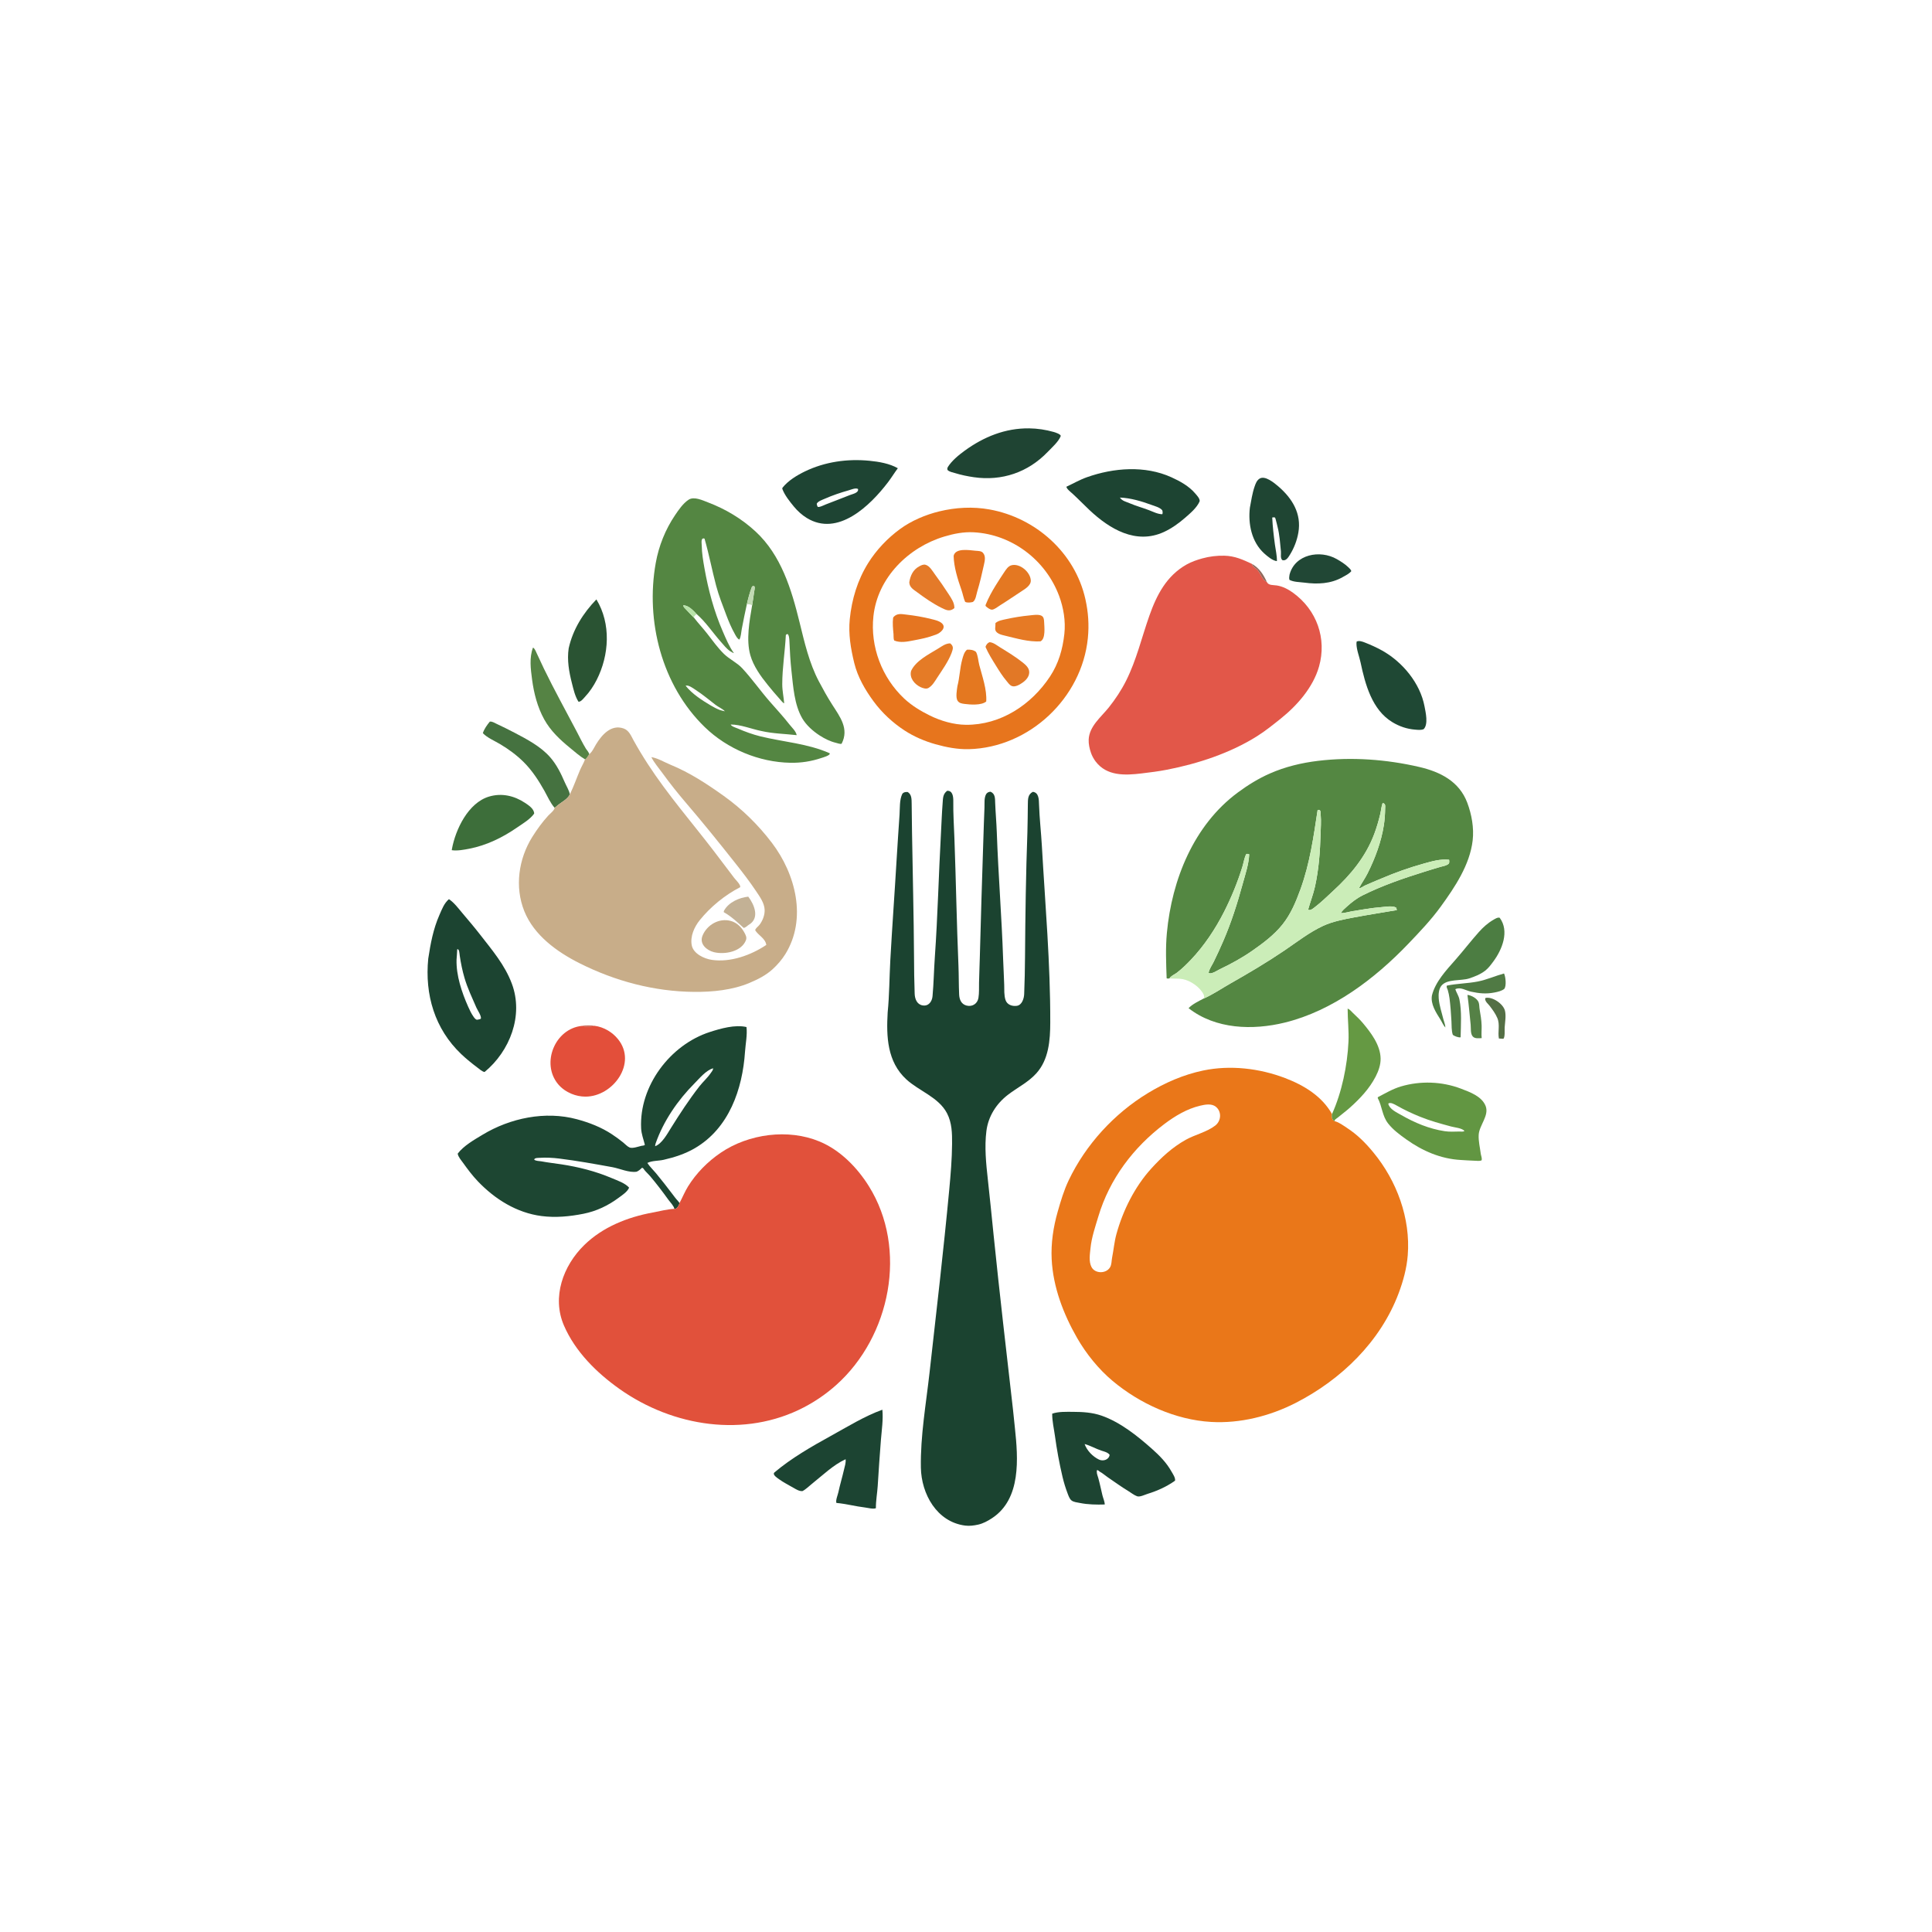
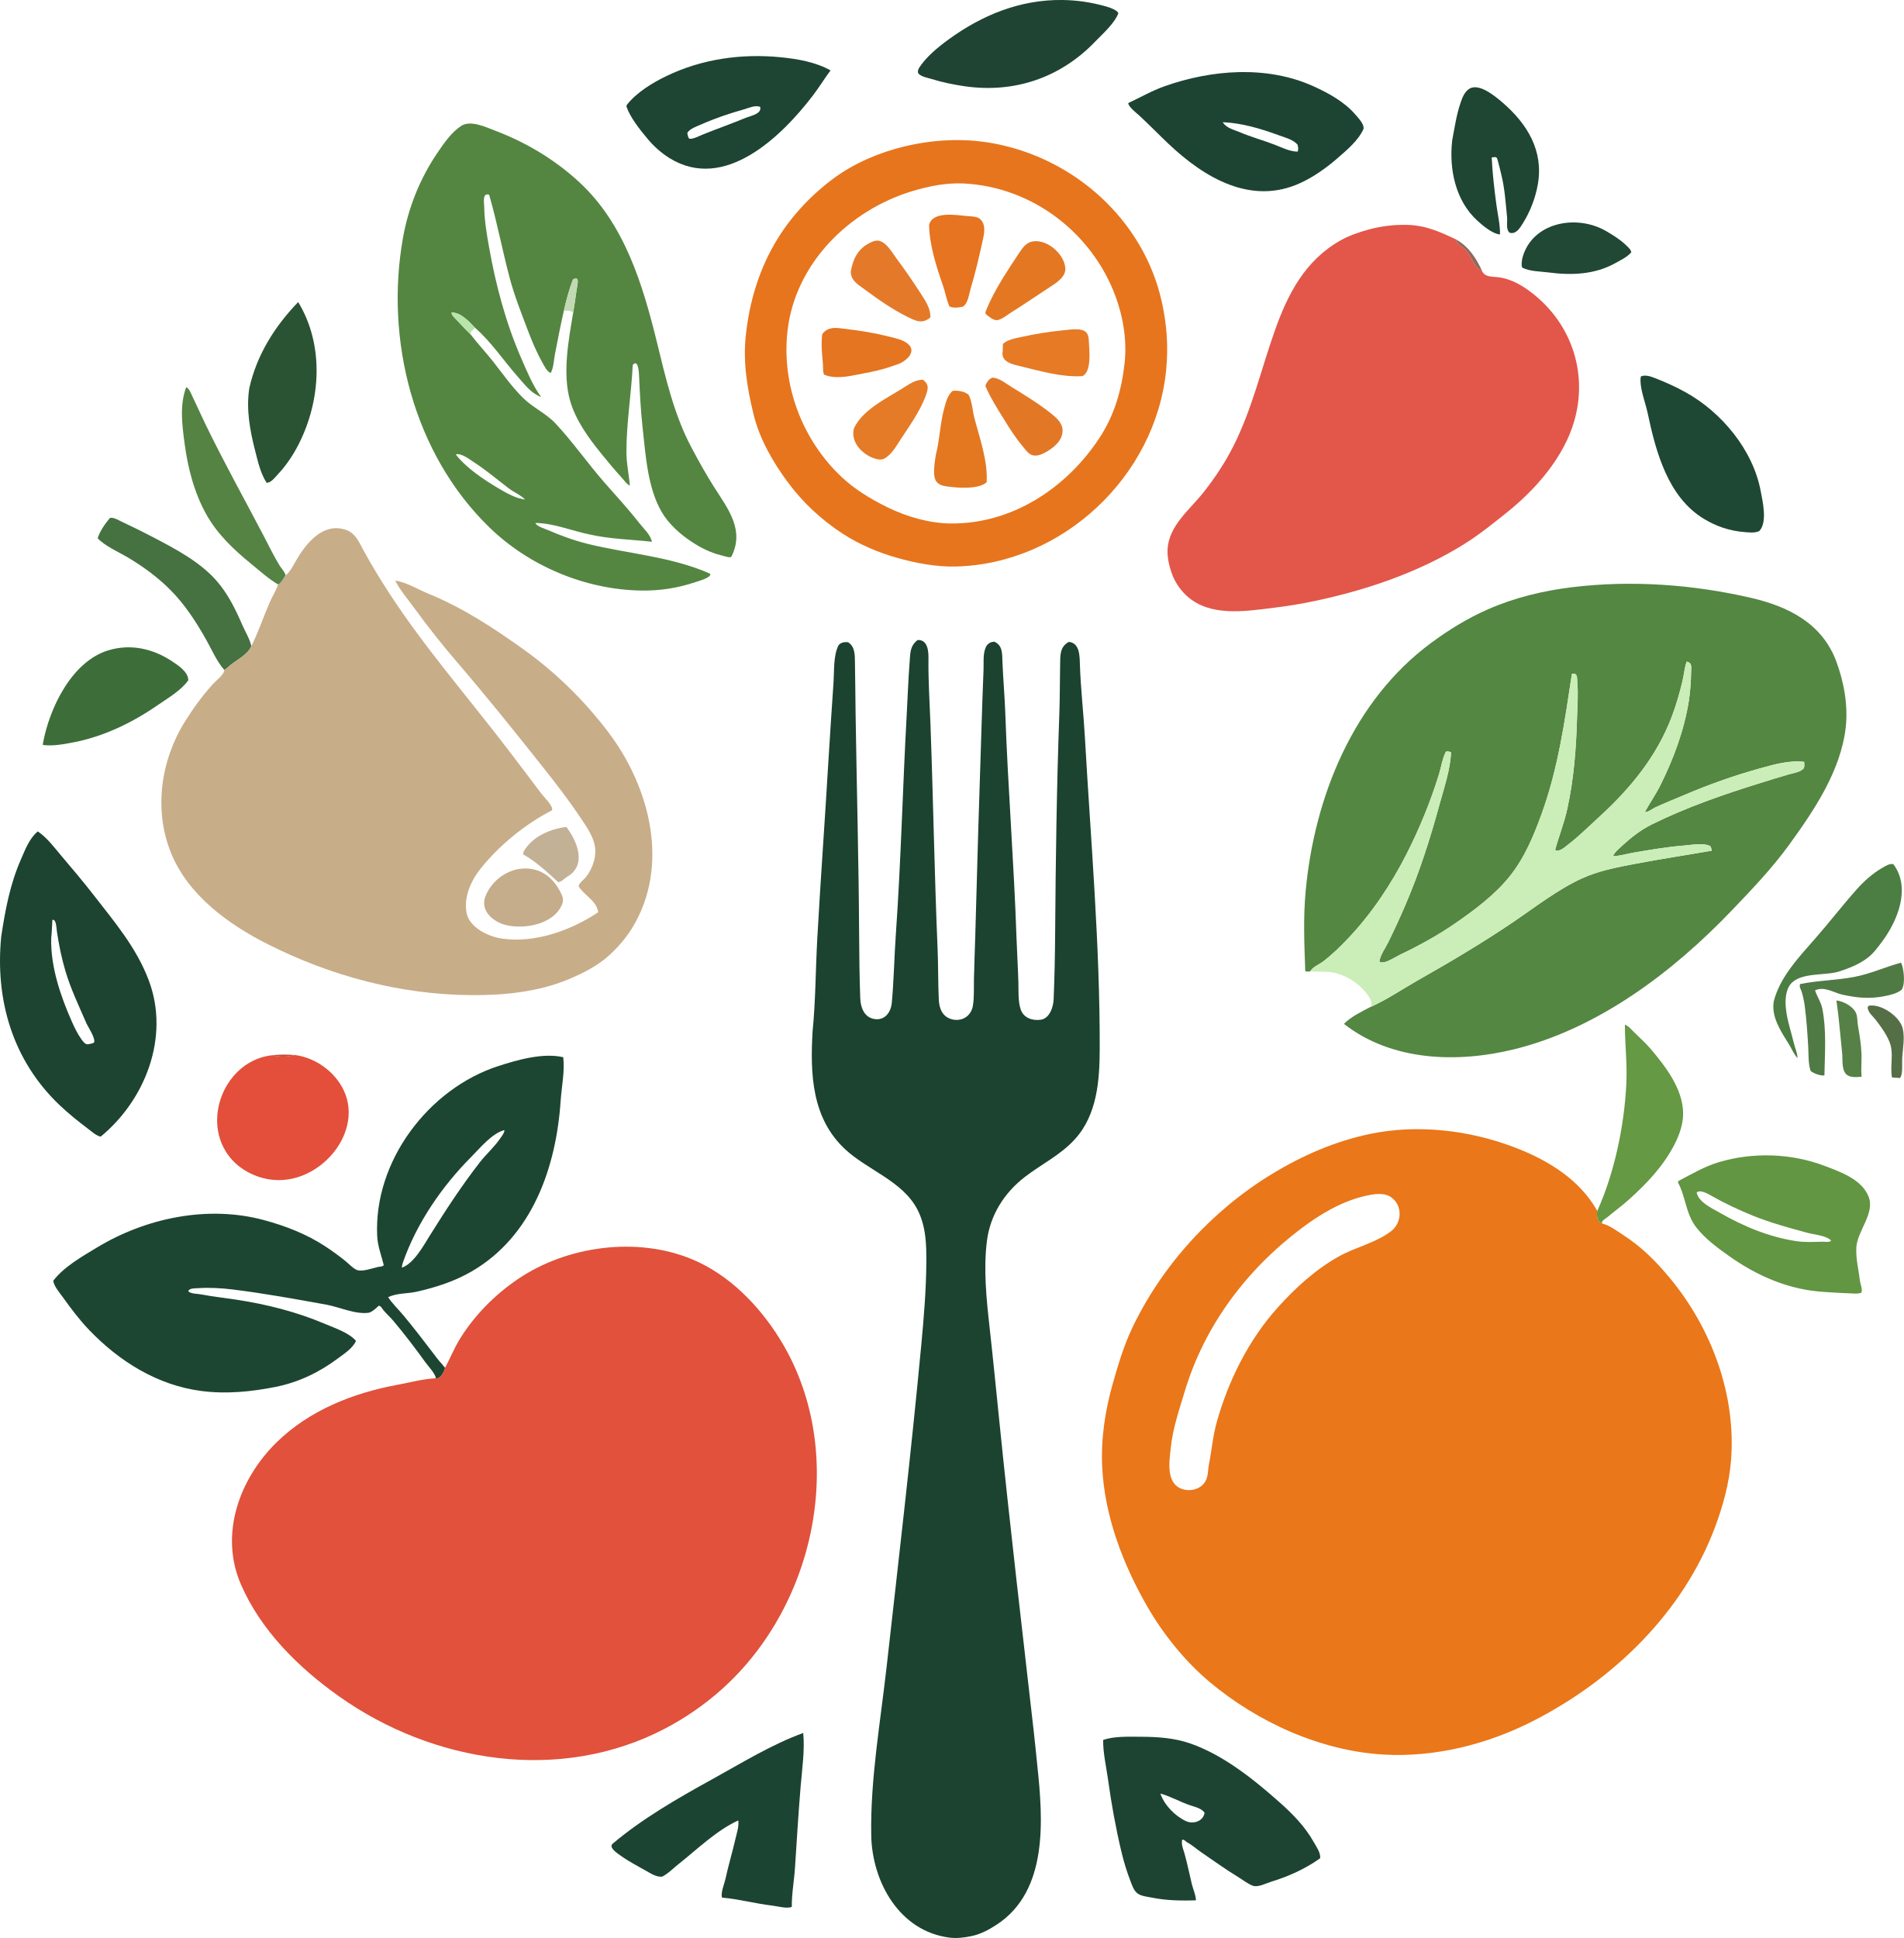
- <svg xmlns="http://www.w3.org/2000/svg" shape-rendering="geometricPrecision" width="4000" height="4000" viewBox="0 0 1024 1024">
+ <svg xmlns="http://www.w3.org/2000/svg" shape-rendering="geometricPrecision" viewBox="226.61 227.04 571.42 581.67">
  <path d=" M 226.98 508.097 C 228.194 500.13 229.618 492.437 232.881 485.001 C 234.182 482.035 235.396 478.708 237.95 476.575 C 240.779 478.498 242.851 481.335 245.042 483.932 C 248.255 487.74 251.48 491.513 254.534 495.452 C 260.942 503.714 267.552 511.409 271.275 521.333 C 277.626 538.259 270.22 557.168 256.824 568.192 C 255.496 567.931 254.072 566.617 253.017 565.821 C 250.061 563.592 247.168 561.272 244.483 558.719 C 230.397 545.321 225.09 527.17 226.98 508.097 Z M 241.982 508.615 C 241.736 517.017 244.772 526.004 248.14 533.582 C 248.955 535.416 249.851 537.307 251.024 538.942 C 251.461 539.551 252.07 540.405 252.839 540.491 C 253.47 540.36 254.342 540.309 254.873 539.91 C 255.23 538.436 253.083 535.417 252.483 534.032 C 250.25 528.877 247.835 523.852 246.235 518.446 C 245.082 514.55 244.27 510.571 243.68 506.552 C 243.525 505.495 243.491 502.824 242.333 503.13 C 242.193 504.953 242.188 506.801 241.982 508.615 Z" opacity="1" fill="rgb(28,68,49)" fill-rule="evenodd" />
  <path d=" M 239.507 450.131 C 241.404 439.636 248.138 425.494 259.223 422.198 C 265.919 420.206 272.575 421.745 278.271 425.532 C 280.064 426.724 283.163 428.718 283.11 431.246 C 280.956 434.278 277.054 436.525 274.045 438.609 C 266.45 443.869 257.87 448.06 248.769 449.827 C 245.874 450.389 242.4 451.052 239.464 450.624 C 239.478 450.46 239.492 450.295 239.507 450.131 Z" opacity="1" fill="rgb(61,110,58)" fill-rule="evenodd" />
  <path d=" M 360.203 637.526 C 359.965 638.696 358.9 640.974 357.416 640.723 C 357.278 639.308 355.115 637.079 354.285 635.927 C 351.209 631.656 347.989 627.42 344.593 623.399 C 343.648 622.28 342.532 621.314 341.606 620.184 C 341.179 619.663 340.957 618.948 340.238 618.963 C 339.457 619.759 338.494 620.598 337.445 621.02 C 333.464 621.688 328.487 619.335 324.572 618.624 C 315.199 616.924 305.802 615.216 296.347 614.052 C 293.006 613.64 289.405 613.455 286.044 613.674 C 285.117 613.735 283.376 613.636 283.122 614.596 C 283.905 615.415 285.776 615.315 286.892 615.528 C 290.379 616.191 293.966 616.58 297.482 617.114 C 306.632 618.503 315.652 620.781 324.178 624.404 C 327.106 625.648 331.305 627.027 333.442 629.475 C 332.587 631.65 329.753 633.464 327.93 634.822 C 322.338 638.99 316.124 641.953 309.245 643.32 C 301.947 644.769 294.482 645.491 287.063 644.534 C 273.867 642.832 262.326 635.607 253.273 626.12 C 250.374 623.082 247.894 619.773 245.458 616.366 C 244.448 614.954 242.856 613.195 242.588 611.449 C 245.772 607.255 251.289 604.139 255.736 601.452 C 270.414 592.584 288.985 588.683 305.828 593.237 C 312.369 595.005 318.653 597.443 324.341 601.19 C 326.386 602.537 328.369 603.988 330.277 605.522 C 331.292 606.337 332.493 607.69 333.701 608.196 C 335.245 608.843 338.418 607.679 339.998 607.313 C 340.505 607.196 341.512 607.244 341.783 606.749 C 341.055 603.771 339.954 601.094 339.808 597.977 C 338.754 575.558 355.23 553.762 376.215 546.989 C 381.935 545.143 389.615 542.941 395.653 544.354 C 396.159 548.496 395.153 553.26 394.875 557.42 C 393.544 577.323 386.404 598.009 368.259 608.589 C 363.107 611.593 357.552 613.386 351.762 614.714 C 348.907 615.369 345.758 615.08 343.1 616.386 C 344.41 618.359 346.169 620.015 347.685 621.831 C 350.643 625.373 353.468 629.058 356.267 632.725 C 357.235 633.993 358.156 635.292 359.259 636.448 C 359.428 636.625 360.096 637.569 360.203 637.526 Z M 347.493 606.063 C 347.385 606.526 347.203 607.029 347.236 607.51 C 350.835 606.245 353.707 600.917 355.615 597.865 C 360.346 590.299 365.167 582.889 370.653 575.847 C 372.546 573.417 374.952 571.328 376.682 568.79 C 377.265 567.934 377.91 567.281 378.008 566.22 C 374.268 567.183 370.706 571.592 368.053 574.259 C 359.199 583.161 351.638 594.185 347.493 606.063 Z" opacity="1" fill="rgb(29,70,50)" fill-rule="evenodd" />
  <path d=" M 302.04 420.98 C 300.997 423.447 297.85 425.016 295.847 426.593 C 295.213 427.091 294.637 427.744 293.938 428.129 C 291.719 425.656 290.143 421.986 288.515 419.089 C 285.474 413.678 282.052 408.406 277.646 404.002 C 273.868 400.225 269.569 397.088 264.986 394.357 C 262.161 392.674 258.161 390.994 255.921 388.583 C 256.592 386.436 258.181 384.197 259.609 382.483 C 260.748 382.244 262.19 383.183 263.217 383.66 C 266.399 385.139 269.553 386.704 272.664 388.334 C 279.274 391.798 286.607 395.651 291.594 401.345 C 295.002 405.237 297.286 409.888 299.323 414.597 C 300.207 416.64 301.588 418.801 302.04 420.98 Z" opacity="1" fill="rgb(69,114,64)" fill-rule="evenodd" />
  <path d=" M 293.938 428.129 C 294.637 427.744 295.213 427.091 295.847 426.593 C 297.85 425.016 300.997 423.447 302.04 420.98 C 304.117 416.832 305.622 412.327 307.466 408.052 C 308.272 406.183 309.405 404.379 310.079 402.468 C 310.975 402.067 311.721 400.574 312.255 399.78 C 313.927 398.52 314.85 396.253 315.925 394.498 C 318.969 389.53 323.878 383.795 330.489 386.088 C 333.365 387.085 334.436 389.913 335.777 392.355 C 338.14 396.662 340.689 400.847 343.363 404.966 C 353.926 421.234 366.725 435.892 378.499 451.266 C 382.079 455.941 385.63 460.628 389.162 465.338 C 389.871 466.283 392.745 468.987 392.289 470.243 C 384.212 474.408 376.575 480.627 370.885 487.7 C 367.981 491.311 365.734 496.297 366.642 501.028 C 367.498 505.487 373.219 508.155 377.261 508.749 C 387.136 510.2 398.038 506.279 406.15 500.827 C 405.666 497.317 401.823 495.72 400.25 493.016 C 400.598 491.789 401.846 491.122 402.583 490.133 C 404.251 487.896 405.38 485.021 405.273 482.214 C 405.138 478.631 402.757 475.351 400.84 472.481 C 397.374 467.289 393.566 462.35 389.692 457.461 C 381.191 446.729 372.592 436.032 363.675 425.641 C 359.25 420.484 355.028 415.16 351.033 409.662 C 349.083 406.979 346.717 404.261 345.223 401.295 C 348.583 401.79 352.176 404.001 355.325 405.293 C 365.562 409.491 374.64 415.452 383.604 421.849 C 393.319 428.781 401.903 437.217 409.116 446.707 C 421.723 463.293 427.809 487.02 416.243 505.712 C 414.441 508.623 412.026 511.402 409.501 513.706 C 405.915 516.978 401.644 519.108 397.209 520.973 C 388.187 524.767 377.697 525.797 368.002 525.722 C 346.745 525.557 325.983 520.011 307.052 510.475 C 295.197 504.503 283.057 495.741 277.912 482.993 C 272.715 470.117 274.837 455.259 282.122 443.588 C 284.61 439.603 287.432 435.734 290.603 432.257 C 291.427 431.354 293.976 429.392 293.938 428.129 Z" opacity="1" fill="rgb(200,173,137)" fill-rule="evenodd" />
  <path d=" M 312.255 399.78 C 311.721 400.574 310.975 402.067 310.079 402.468 C 307.268 400.816 304.675 398.477 302.151 396.418 C 296.823 392.072 291.829 387.402 288.458 381.304 C 284.859 374.796 282.976 367.448 282.008 360.125 C 281.269 354.535 280.483 348.668 282.479 343.263 C 283.31 343.446 284.011 345.283 284.373 346.043 C 285.708 348.839 286.967 351.67 288.319 354.458 C 293.754 365.666 299.854 376.642 305.641 387.677 C 307.243 390.733 308.741 393.854 310.535 396.805 C 310.885 397.381 312.478 399.196 312.255 399.78 Z" opacity="1" fill="rgb(85,131,68)" fill-rule="evenodd" />
  <path d=" M 308.478 543.735 C 310.184 544.372 313.314 544.254 315.007 543.683 C 317.508 543.965 320.077 544.902 322.237 546.183 C 324.296 547.404 326.075 548.933 327.578 550.797 C 337.843 563.533 324.902 581.263 310.279 581.236 C 307.753 581.231 305.208 580.705 302.875 579.729 C 300.145 578.586 297.658 576.872 295.759 574.578 C 286.625 563.54 294.172 545.137 308.478 543.735 Z" opacity="1" fill="rgb(227,79,58)" fill-rule="evenodd" />
  <path d=" M 357.416 640.723 C 358.9 640.974 359.965 638.696 360.203 637.526 C 361.73 634.684 362.921 631.673 364.637 628.895 C 369.026 621.789 375.086 615.673 381.974 610.99 C 396.782 600.921 417.8 598.102 434.416 605.039 C 445.341 609.6 454.285 618.75 460.483 628.651 C 481.314 661.926 471.999 708.411 443.158 734.129 C 438.009 738.72 432.277 742.679 426.165 745.873 C 394.763 762.285 356.591 756.194 328.338 736.167 C 316.22 727.578 304.859 716.367 298.886 702.511 C 292.413 687.498 298.447 670.862 309.672 659.898 C 319.49 650.308 332.624 645.109 345.951 642.66 C 349.66 641.979 353.653 640.873 357.416 640.723 Z" opacity="1" fill="rgb(225,81,59)" fill-rule="evenodd" />
  <path d=" M 301.418 343.594 C 303.639 333.647 309.003 325.049 316.098 317.698 C 323.948 330.575 322.933 347.219 316.252 360.364 C 314.597 363.621 312.504 366.749 309.999 369.412 C 309.221 370.238 307.875 372.059 306.609 371.922 C 304.75 369.007 303.99 365.469 303.141 362.157 C 301.584 356.078 300.478 349.885 301.418 343.594 Z" opacity="1" fill="rgb(42,83,51)" fill-rule="evenodd" />
  <path d=" M 308.478 543.735 C 310.699 543.502 312.786 543.532 315.007 543.683 C 313.314 544.254 310.184 544.372 308.478 543.735 Z" opacity="1" fill="rgb(193,75,53)" fill-rule="evenodd" />
  <path d=" M 398.624 320.942 C 398.982 318.61 399.385 316.291 399.672 313.948 C 399.767 313.164 400.185 311.714 399.932 310.975 C 399.727 310.375 398.963 310.737 398.598 310.85 C 397.397 313.931 396.528 317.223 395.802 320.445 C 394.814 324.718 394.029 328.995 393.171 333.293 C 392.834 334.978 392.76 337.549 391.879 339 C 390.78 338.575 390.02 336.982 389.471 336.009 C 387.682 332.836 386.266 329.486 384.983 326.081 C 383.033 320.906 380.987 315.781 379.566 310.424 C 377.368 302.136 375.787 293.698 373.412 285.472 C 371.297 284.815 371.92 287.883 371.939 289.197 C 371.995 293.211 372.682 297.23 373.38 301.174 C 375.402 312.601 378.414 323.931 383.052 334.581 C 384.722 338.415 386.499 342.741 388.963 346.137 C 388.926 346.306 387.319 345.356 387.037 345.168 C 385.078 343.868 383.524 341.821 381.981 340.078 C 377.717 335.261 374.019 329.594 369.128 325.38 C 367.347 323.473 364.859 320.78 362.109 320.84 C 362.237 321.79 363.003 322.379 363.646 323.057 C 365.063 324.555 366.489 326.099 367.955 327.542 C 370.13 330.382 372.609 332.995 374.811 335.818 C 377.639 339.443 380.373 343.314 383.665 346.541 C 386.591 349.41 390.594 351.188 393.351 354.151 C 398.542 359.73 402.938 366.037 407.944 371.778 C 411.455 375.804 415.111 379.729 418.398 383.944 C 419.729 385.651 421.829 387.47 422.27 389.646 C 415.985 388.934 409.74 388.864 403.516 387.441 C 398.311 386.393 392.615 384.004 387.295 384.01 C 387.702 385.047 390.01 385.686 390.96 386.096 C 394.923 387.806 398.855 389.247 403.056 390.294 C 415.228 393.264 428.159 394.089 439.728 399.23 C 440.352 400.343 436.068 401.508 435.333 401.755 C 429.987 403.552 424.614 404.384 418.982 404.288 C 402.281 404.004 385.508 396.976 373.544 385.386 C 350.767 363.321 342.045 329.114 347.567 298.336 C 349.182 289.331 352.645 280.672 357.773 273.079 C 359.702 270.223 362.035 266.795 364.962 264.866 C 367.848 262.964 372.451 265.211 375.297 266.293 C 384.576 269.82 393.095 274.921 400.404 281.656 C 414.041 294.221 419.502 312.382 423.787 329.837 C 426.397 340.467 428.893 351.451 434.052 361.203 C 436.239 365.337 438.5 369.425 441.02 373.369 C 445.222 379.946 450.135 386.21 446.101 394.143 C 445.662 394.58 443.688 393.866 443.096 393.722 C 439.953 392.956 437.126 391.555 434.424 389.808 C 430.92 387.544 427.344 384.382 425.223 380.753 C 420.978 373.486 420.402 363.814 419.493 355.62 C 418.915 350.405 418.643 345.219 418.414 339.989 C 418.384 339.302 418.25 334.55 416.511 336.574 C 416.089 345.273 414.613 353.909 414.611 362.642 C 414.61 366.11 415.36 369.373 415.629 372.732 C 415.146 372.841 413.585 370.825 413.21 370.414 C 411.038 368.035 408.962 365.534 406.934 363.033 C 403.185 358.409 399.349 353.084 397.699 347.291 C 395.371 339.113 397.238 329.159 398.624 320.942 Z M 363.387 363.439 C 366.736 367.709 372.088 371.182 376.727 373.913 C 378.288 374.832 379.894 375.701 381.591 376.341 C 382.087 376.528 384.388 377.072 384.181 376.955 C 382.838 375.578 380.831 374.788 379.293 373.612 C 375.831 370.965 372.52 368.14 368.852 365.77 C 367.571 364.942 364.971 362.896 363.387 363.439 Z" opacity="1" fill="rgb(84,134,66)" fill-rule="evenodd" />
  <path d=" M 369.128 325.38 C 368.749 326.257 367.558 326.312 367.955 327.542 C 366.489 326.099 365.063 324.555 363.646 323.057 C 363.003 322.379 362.237 321.79 362.109 320.84 C 364.859 320.78 367.347 323.473 369.128 325.38 Z" opacity="1" fill="rgb(185,228,170)" fill-rule="evenodd" />
  <path d=" M 372.318 496.01 C 374.619 490.199 381.223 486.347 387.434 488.148 C 390.627 489.073 392.952 491.385 394.502 494.217 C 395.206 495.502 395.924 496.822 395.38 498.273 C 393.089 504.387 384.133 506.111 378.354 504.657 C 374.606 503.714 370.59 500.373 372.318 496.01 Z" opacity="1" fill="rgb(197,172,138)" fill-rule="evenodd" />
  <path d=" M 383.845 482.501 C 386.341 478.139 391.784 475.789 396.595 475.24 C 399.829 479.499 402.844 486.693 396.853 490.179 C 396.094 490.62 394.989 491.861 394.111 491.79 C 391.006 488.924 387.376 485.533 383.617 483.486 C 383.643 482.78 383.56 483.107 383.845 482.501 Z" opacity="1" fill="rgb(195,177,149)" fill-rule="evenodd" />
  <path d=" M 398.624 320.942 C 398.38 320.338 396.239 320.073 395.802 320.445 C 396.528 317.223 397.397 313.931 398.598 310.85 C 398.963 310.737 399.727 310.375 399.932 310.975 C 400.185 311.714 399.767 313.164 399.672 313.948 C 399.385 316.291 398.982 318.61 398.624 320.942 Z" opacity="1" fill="rgb(193,218,179)" fill-rule="evenodd" />
  <path d=" M 410.444 780.439 C 419.41 772.861 430.013 766.765 440.273 761.112 C 449.104 756.248 458.17 750.614 467.673 747.18 C 468.175 752.281 467.346 757.913 466.918 763.011 C 466.232 771.2 465.742 779.418 465.205 787.616 C 464.951 791.499 464.193 795.481 464.247 799.369 C 462.804 799.993 459.969 799.168 458.407 798.988 C 453.36 798.405 448.354 797.016 443.314 796.586 C 442.823 795.183 444.027 792.434 444.345 790.949 C 445.208 786.916 446.419 782.971 447.336 778.951 C 447.745 777.159 448.418 775.275 448.188 773.424 C 441.687 776.379 435.914 782.033 430.358 786.441 C 428.776 787.697 427.137 789.389 425.339 790.303 C 423.676 790.453 422.099 789.456 420.712 788.662 C 418.089 787.162 415.342 785.766 412.884 783.998 C 411.987 783.354 409.766 781.911 410.182 780.793 C 410.269 780.675 410.357 780.557 410.444 780.439 Z" opacity="1" fill="rgb(28,68,50)" fill-rule="evenodd" />
  <path d=" M 414.749 258.488 C 417.718 254.749 422.425 251.886 426.672 249.841 C 437.28 244.733 449.136 243.072 460.807 244.214 C 465.817 244.704 471.446 245.652 475.871 248.176 C 474.063 250.582 472.492 253.191 470.661 255.596 C 461.203 268.017 444.108 284.691 427.597 274.528 C 425.063 272.968 422.718 270.848 420.829 268.554 C 418.568 265.809 415.789 262.365 414.603 258.985 C 414.652 258.82 414.7 258.654 414.749 258.488 Z M 432.88 267.003 C 432.973 267.368 433.103 268.264 433.393 268.575 C 433.942 269.164 437.037 267.614 437.691 267.352 C 441.885 265.672 446.143 264.165 450.323 262.445 C 451.849 261.817 455.295 261.243 454.756 259.142 C 453.401 258.457 451.1 259.523 449.76 259.9 C 445.531 261.09 441.155 262.573 437.136 264.349 C 435.858 264.914 433.496 265.678 432.88 267.003 Z" opacity="1" fill="rgb(30,68,51)" fill-rule="evenodd" />
  <path d=" M 450.402 328.103 C 451.464 317.59 454.515 307.473 460.129 298.458 C 464.462 291.5 470.382 285.285 476.986 280.439 C 483.075 275.973 490.579 272.802 497.881 271.033 C 506.562 268.93 515.625 268.433 524.44 270.016 C 548.947 274.416 569.797 292.981 575.281 317.576 C 576.823 324.494 577.291 331.17 576.585 338.228 C 573.399 370.038 545.538 396.258 513.533 397.075 C 507.561 397.228 501.497 396.061 495.774 394.446 C 490.071 392.837 484.425 390.419 479.452 387.18 C 473.153 383.077 467.498 377.816 463.034 371.761 C 458.542 365.668 454.61 358.88 452.787 351.47 C 450.899 343.796 449.601 336.043 450.402 328.103 Z M 462.931 326.607 C 461.19 342.737 467.404 359.129 479.229 370.238 C 483.189 373.959 487.977 376.843 492.828 379.237 C 498.626 382.098 505.416 384.093 511.918 384.157 C 530.345 384.338 546.642 373.549 556.525 358.569 C 561.083 351.661 563.236 344.122 564.131 335.976 C 564.869 329.259 563.701 322.131 561.348 315.827 C 554.279 296.884 536.427 283.212 516.073 282.123 C 510.749 281.838 505.556 282.861 500.483 284.384 C 481.491 290.086 465.138 306.168 462.931 326.607 Z" opacity="1" fill="rgb(231,117,29)" fill-rule="evenodd" />
  <path d=" M 470.483 536.614 C 471.4 527.463 471.378 518.117 471.886 508.929 C 472.876 491.016 474.197 473.119 475.248 455.21 C 475.707 447.397 476.258 439.588 476.776 431.78 C 477.004 428.348 476.689 423.791 478.28 420.697 C 479.017 419.82 479.986 419.721 481.079 419.778 C 483.298 421.084 483.156 423.77 483.2 426.007 C 483.302 431.173 483.318 436.339 483.396 441.505 C 483.724 463.384 484.329 485.242 484.451 507.13 C 484.488 513.643 484.549 520.198 484.793 526.708 C 484.895 529.43 485.971 532.38 489.018 532.886 C 492.218 533.417 494.006 530.805 494.263 527.987 C 494.889 521.107 494.995 514.202 495.481 507.312 C 497.02 485.48 497.514 463.54 498.726 441.683 C 499.02 436.396 499.194 431.087 499.606 425.808 C 499.814 423.137 499.672 420.894 502.018 419.136 C 505.02 418.983 505.293 422.437 505.264 424.642 C 505.178 431.175 505.616 437.771 505.858 444.3 C 506.693 466.796 507.05 489.326 508.003 511.824 C 508.219 516.919 508.124 522.026 508.366 527.118 C 508.49 529.717 509.44 532.182 512.213 532.951 C 515.225 533.785 518.073 532.059 518.592 528.917 C 519.026 526.29 518.856 523.553 518.911 520.902 C 519.001 516.51 519.2 512.106 519.315 507.709 C 519.866 486.801 520.503 465.902 521.194 444.998 C 521.382 439.322 521.549 433.646 521.794 427.972 C 521.893 425.655 521.501 422.77 522.778 420.742 C 523.432 419.979 524.008 419.715 525.007 419.631 C 527.565 420.714 527.372 423.282 527.465 425.656 C 527.666 430.838 528.142 436.008 528.324 441.193 C 529.111 463.578 530.924 485.936 531.678 508.326 C 531.831 512.856 532.123 517.369 532.25 521.897 C 532.323 524.493 532.111 527.539 532.951 530.028 C 533.816 532.594 536.51 533.448 538.947 533.107 C 541.679 532.725 542.74 529.212 542.835 526.893 C 543.105 520.271 543.236 513.649 543.283 507.017 C 543.438 485.037 543.749 462.985 544.547 441.021 C 544.723 436.159 544.68 431.286 544.779 426.422 C 544.834 423.694 544.664 421.155 547.407 419.692 C 550.698 420.051 550.628 423.937 550.713 426.51 C 550.953 433.801 551.802 441.089 552.215 448.371 C 553.979 479.485 556.754 510.762 556.659 541.955 C 556.63 551.327 555.892 561.555 549.28 568.888 C 544.933 573.71 539.244 576.391 534.19 580.287 C 528.04 585.029 523.809 591.674 522.819 599.424 C 521.743 607.84 522.635 616.691 523.569 625.087 C 524.658 634.883 525.629 644.728 526.627 654.534 C 529.778 685.485 533.406 716.409 536.928 747.314 C 537.291 750.495 537.585 753.676 537.921 756.86 C 539.62 772.917 541.352 794.474 525.761 804.69 C 523.518 806.16 521.035 807.509 518.396 808.089 C 516.181 808.576 513.82 808.885 511.554 808.594 C 496.525 806.671 488.324 791.841 488.084 777.838 C 487.797 761.092 490.822 744.081 492.685 727.477 C 496.312 695.165 500.089 662.873 503.125 630.503 C 503.879 622.459 504.553 614.329 504.621 606.25 C 504.668 600.689 504.563 595.105 501.935 590.054 C 497.492 581.518 487.081 578.286 480.321 572.039 C 470.243 562.725 469.733 549.445 470.483 536.614 Z" opacity="1" fill="rgb(27,67,48)" fill-rule="evenodd" />
  <path d=" M 473.359 327.526 C 473.426 327.374 473.492 327.223 473.559 327.072 C 475.49 324.914 477.756 325.455 480.323 325.75 C 484.794 326.263 489.256 327.001 493.618 328.113 C 495.386 328.563 497.437 328.966 498.919 330.105 C 502.132 332.575 498.308 335.644 495.952 336.4 C 494.577 336.841 493.217 337.365 491.828 337.756 C 489.347 338.454 486.792 338.917 484.265 339.417 C 480.957 340.071 477.15 340.855 473.935 339.479 C 473.486 338.45 473.682 337.188 473.577 336.079 C 473.315 333.312 473.007 330.29 473.359 327.526 Z" opacity="1" fill="rgb(229,117,33)" fill-rule="evenodd" />
  <path d=" M 481.937 308.618 C 482.521 305.098 483.906 301.952 487.213 300.174 C 488.232 299.626 489.37 299.023 490.56 299.344 C 492.765 299.937 494.277 302.732 495.551 304.445 C 498.112 307.89 500.555 311.427 502.878 315.037 C 504.312 317.267 505.911 319.533 505.845 322.294 C 503.443 324.382 501.471 323.391 498.903 322.116 C 494.429 319.895 490.102 316.887 486.104 313.902 C 484.171 312.459 482.014 311.328 481.937 308.618 Z" opacity="1" fill="rgb(228,122,41)" fill-rule="evenodd" />
  <path d=" M 482.918 355.55 C 485.496 350.105 492.272 346.821 497.212 343.77 C 499.176 342.557 501.223 340.973 503.638 341.007 C 505.674 342.678 505.081 343.96 504.331 346.154 C 502.575 350.682 499.492 354.992 496.829 359.053 C 495.501 361.079 494.275 363.334 492.131 364.625 C 490.906 365.363 489.079 364.734 487.905 364.181 C 484.688 362.664 481.874 359.262 482.918 355.55 Z" opacity="1" fill="rgb(229,123,38)" fill-rule="evenodd" />
  <path d=" M 502.391 247.503 C 504.452 244.196 508.174 241.153 511.295 238.882 C 521.392 231.536 532.807 226.882 545.461 227.039 C 549.938 227.094 554.224 227.75 558.523 228.963 C 559.375 229.203 562.117 230.093 562.236 231.05 C 561.107 234.066 557.488 237.246 555.278 239.545 C 544.866 250.379 531.022 255.083 516.16 252.932 C 512.809 252.447 509.407 251.747 506.171 250.746 C 504.798 250.321 503.32 250.14 502.233 249.133 C 501.984 248.468 502.094 248.139 502.391 247.503 Z" opacity="1" fill="rgb(31,68,51)" fill-rule="evenodd" />
  <path d=" M 505.447 294.597 C 506.419 290.284 513.775 291.611 517.059 291.908 C 518.311 292.021 520.01 291.961 520.925 292.934 C 522.638 294.754 521.937 297.376 521.466 299.527 C 520.438 304.231 519.336 308.957 517.939 313.567 C 517.455 315.168 517.146 318.128 515.619 319.062 C 514.502 319.351 512.545 319.617 511.525 318.964 C 510.659 316.953 510.313 314.744 509.59 312.679 C 507.633 307.091 505.566 300.568 505.447 294.597 Z" opacity="1" fill="rgb(230,116,32)" fill-rule="evenodd" />
  <path d=" M 507.464 363.598 C 508.658 359.046 508.727 354.163 509.984 349.588 C 510.48 347.783 511.017 345.577 512.535 344.354 C 514.159 344.209 516.009 344.45 517.297 345.519 C 518.376 347.471 518.46 350.274 519.027 352.434 C 520.615 358.49 523.146 365.49 522.718 371.808 C 520.215 373.946 514.247 373.496 511.222 373.095 C 509.802 372.907 508.399 372.711 507.546 371.423 C 506.405 369.702 507.184 365.56 507.464 363.598 Z" opacity="1" fill="rgb(228,120,32)" fill-rule="evenodd" />
  <path d=" M 522.406 320.568 C 523.934 316.807 525.667 313.618 527.807 310.164 C 529.257 307.823 530.774 305.491 532.306 303.203 C 533.23 301.823 534.332 300.099 536.02 299.624 C 540.467 298.374 546.106 303.162 546.343 307.608 C 546.484 310.254 543.401 312.101 541.479 313.35 C 537.65 315.838 533.884 318.452 530.009 320.862 C 528.978 321.503 526.947 323.182 525.698 323.135 C 524.594 323.093 523.347 322.056 522.552 321.376 C 522.278 320.868 522.326 321.137 522.406 320.568 Z" opacity="1" fill="rgb(228,120,34)" fill-rule="evenodd" />
  <path d=" M 522.412 342.563 C 522.856 341.614 523.467 340.723 524.492 340.374 C 526.567 340.504 528.516 342.158 530.235 343.212 C 534.198 345.645 538.221 348.103 541.874 350.99 C 543.481 352.261 545.46 353.902 545.505 356.143 C 545.571 359.441 542.633 361.606 540.016 363.01 C 538.933 363.591 537.351 364.101 536.144 363.55 C 535.025 363.039 534.245 361.831 533.48 360.922 C 531.401 358.451 529.661 355.703 527.966 352.96 C 525.996 349.773 523.885 346.468 522.395 343.026 C 522.4 342.872 522.406 342.717 522.412 342.563 Z" opacity="1" fill="rgb(226,120,38)" fill-rule="evenodd" />
  <path d=" M 527.47 333.12 C 527.591 332.167 527.569 331.204 527.613 330.246 C 529.103 328.924 531.29 328.594 533.182 328.174 C 537.291 327.262 541.501 326.581 545.69 326.179 C 547.474 326.009 550.371 325.485 552.022 326.352 C 553.269 327.006 553.363 328.461 553.413 329.698 C 553.511 332.176 554.312 338.619 551.444 339.942 C 545.102 340.271 539.004 338.439 532.909 336.974 C 530.752 336.456 527.431 335.824 527.47 333.12 Z" opacity="1" fill="rgb(230,122,37)" fill-rule="evenodd" />
  <path d=" M 705.993 590.48 C 705.689 591.985 705.994 593.818 707.592 594.302 C 709.806 594.903 711.838 596.458 713.747 597.697 C 719.377 601.349 723.643 605.634 727.886 610.774 C 740.321 625.836 747.692 645.736 746.133 665.335 C 745.585 672.225 743.743 678.958 741.326 685.407 C 731.688 711.125 710.742 731.341 686.606 743.638 C 672.965 750.588 657.252 754.544 641.885 753.654 C 622.971 752.559 604.082 743.96 589.682 731.893 C 582.285 725.694 575.698 717.521 570.901 709.169 C 563.615 696.481 558.126 682.122 557.405 667.364 C 556.991 658.893 558.283 650.336 560.609 642.199 C 562.234 636.512 563.895 630.891 566.452 625.534 C 575.46 606.663 590.518 590.243 608.369 579.392 C 617.492 573.847 627.301 569.562 637.777 567.381 C 652.094 564.399 667.572 566.229 681.126 571.398 C 691.082 575.196 700.624 580.95 705.993 590.48 Z M 577.981 661.606 C 577.666 664.738 576.993 668.669 578.53 671.578 C 580.428 675.17 586.256 675.15 588.317 671.748 C 589.266 670.182 589.087 668.328 589.43 666.605 C 590.266 662.404 590.594 658.193 591.742 654.035 C 595.19 641.559 601.429 629.029 610.153 619.403 C 615.538 613.461 621.384 608.091 628.423 604.143 C 633.375 601.366 639.635 600.039 644.122 596.557 C 647.293 594.097 647.624 589.163 644.401 586.582 C 642.115 584.752 638.671 585.437 636.054 586.055 C 629.157 587.684 622.795 591.484 617.19 595.711 C 600.713 608.135 588.088 624.87 582.129 644.813 C 580.477 650.341 578.562 655.824 577.981 661.606 Z" opacity="1" fill="rgb(234,119,25)" fill-rule="evenodd" />
  <path d=" M 557.689 749.272 C 561.022 748.105 565.249 748.302 568.748 748.308 C 573.857 748.317 578.999 748.629 583.864 750.33 C 593.767 753.793 602.766 761.006 610.526 767.884 C 614.545 771.447 618.273 775.229 620.914 779.954 C 621.652 781.274 623.057 783.214 622.801 784.79 C 618.394 787.938 613.408 790.184 608.228 791.781 C 606.789 792.225 604.168 793.565 602.695 793.048 C 601.093 792.486 599.565 791.227 598.117 790.351 C 594.316 788.051 590.752 785.437 587.083 782.946 C 585.718 782.02 584.394 780.793 582.939 780.032 C 582.461 779.782 582.074 779.125 581.541 779.214 C 581.251 779.262 581.35 779.778 581.333 780.072 C 581.271 781.107 581.856 782.436 582.129 783.424 C 582.957 786.421 583.576 789.506 584.307 792.531 C 584.692 794.124 585.505 795.761 585.539 797.41 C 581.209 797.543 576.627 797.467 572.375 796.604 C 570.961 796.317 569.005 796.168 567.861 795.218 C 566.854 794.382 566.33 792.793 565.876 791.606 C 564.759 788.689 563.868 785.771 563.148 782.731 C 561.452 775.57 560.143 768.332 559.139 761.044 C 558.605 757.17 557.641 753.194 557.689 749.272 Z M 574.865 765.365 C 576.077 768.829 579.211 772.055 582.515 773.617 C 584.58 774.592 587.711 773.818 588.13 771.114 C 587.244 769.792 585.229 769.349 583.799 768.878 C 580.72 767.863 578.009 766.211 574.865 765.365 Z" opacity="1" fill="rgb(29,68,50)" fill-rule="evenodd" />
  <path d=" M 565.218 257.979 C 568.878 256.273 572.264 254.29 576.112 252.929 C 590.27 247.92 606.855 246.606 620.845 252.95 C 625.365 255 630.178 257.641 633.437 261.482 C 634.268 262.461 636.104 264.334 635.829 265.725 C 634.32 269.203 630.738 272.16 627.938 274.595 C 624.668 277.439 620.846 280.146 616.895 281.963 C 602.099 288.768 588.111 280.399 577.404 270.301 C 574.369 267.438 571.481 264.426 568.404 261.606 C 567.546 260.819 565.323 259.15 565.218 257.979 Z M 593.581 263.714 C 594.681 265.521 596.935 265.956 598.791 266.75 C 602.09 268.162 605.598 269.107 608.951 270.388 C 611.191 271.243 613.606 272.523 616.049 272.55 C 616.351 271.929 616.21 271.099 616.028 270.459 C 614.733 268.899 612.122 268.275 610.275 267.594 C 604.998 265.65 599.219 263.943 593.581 263.714 Z" opacity="1" fill="rgb(29,68,50)" fill-rule="evenodd" />
  <path d=" M 663.573 298.89 C 663.917 300.602 665.642 301.023 666.654 302.25 C 668.512 304.503 668.829 307.125 671.474 308.502 C 672.358 310.368 674.908 310.019 676.711 310.302 C 679.87 310.796 682.772 312.321 685.346 314.182 C 697.921 323.277 703.33 338.468 699.106 353.31 C 695.977 364.307 687.53 373.913 678.794 380.9 C 674.696 384.179 670.615 387.476 666.163 390.27 C 651.952 399.191 634.927 404.769 618.546 407.959 C 614.075 408.83 609.556 409.393 605.034 409.935 C 596.259 410.986 586.622 411.406 580.707 403.604 C 579.646 402.204 578.776 400.587 578.208 398.926 C 577.465 396.747 576.916 394.289 577.023 391.973 C 577.352 384.87 583.622 380.066 587.707 374.934 C 591.211 370.533 594.314 365.848 596.841 360.817 C 602.368 349.815 605.094 337.945 609.168 326.397 C 613.091 315.276 618.286 305.2 628.931 299.194 C 631.518 297.734 634.376 296.761 637.228 295.969 C 641.04 294.91 645.012 294.438 648.966 294.535 C 654.466 294.67 658.72 296.592 663.573 298.89 Z" opacity="1" fill="rgb(226,87,73)" fill-rule="evenodd" />
  <path d=" M 637.874 529.292 C 642.777 527.144 647.341 523.993 651.992 521.355 C 661.769 515.81 671.383 510.131 680.696 503.824 C 687.337 499.326 694.01 494.085 701.314 490.719 C 706.338 488.403 711.938 487.345 717.349 486.311 C 724.995 484.851 732.678 483.703 740.343 482.367 C 740.285 481.882 740.15 481.485 739.959 481.036 C 737.968 479.901 734.23 480.649 731.999 480.821 C 726.967 481.209 721.993 482.092 717.02 482.921 C 714.909 483.273 712.855 483.958 710.701 483.997 C 711.212 482.773 712.793 481.485 713.776 480.59 C 716.367 478.233 719.148 476.074 722.29 474.515 C 732.724 469.341 743.84 465.504 754.942 462.054 C 757.811 461.163 760.684 460.253 763.574 459.435 C 765.008 459.028 766.876 458.8 767.95 457.668 C 768.234 457.069 768.146 456.34 768.068 455.696 C 763.58 455.168 759.063 456.481 754.78 457.669 C 747.022 459.821 739.379 462.541 731.973 465.705 C 729.08 466.941 726.148 468.093 723.295 469.419 C 722.789 469.653 720.764 471.118 720.313 470.698 C 721.743 468.02 723.511 465.548 724.873 462.831 C 728.855 454.886 732.086 446.19 733.465 437.393 C 733.915 434.529 734.107 431.542 734.153 428.646 C 734.177 427.172 734.508 425.985 732.827 425.615 C 732.142 427.438 732.023 429.495 731.572 431.393 C 730.709 435.027 729.677 438.597 728.36 442.094 C 723.839 454.094 715.901 463.686 706.566 472.226 C 703.488 475.042 700.475 478.066 697.155 480.597 C 696.3 481.248 694.471 482.961 693.34 482.129 C 694.479 477.991 696.062 474.047 696.987 469.829 C 698.999 460.657 699.671 451.469 699.932 442.104 C 700.025 438.755 700.304 435.197 699.998 431.864 C 699.884 430.628 700.208 428.878 698.373 429.3 C 696.203 443.603 694.255 457.593 689.294 471.286 C 686.904 477.881 684.185 484.451 679.762 489.988 C 675.342 495.522 669.454 499.929 663.686 503.944 C 658.318 507.68 652.458 510.896 646.556 513.702 C 645.235 514.331 641.862 516.681 640.585 515.643 C 640.909 513.559 642.346 511.711 643.263 509.841 C 645.055 506.183 646.76 502.475 648.373 498.734 C 652.606 488.92 655.803 478.868 658.619 468.572 C 659.984 463.579 661.898 458.02 662.102 452.816 C 661.707 452.691 660.722 452.312 660.467 452.816 C 659.515 454.703 659.114 457.365 658.484 459.409 C 655.969 467.566 652.655 475.661 648.792 483.272 C 644.149 492.42 638.275 501.248 631.199 508.702 C 628.833 511.195 626.347 513.614 623.605 515.693 C 622.664 516.407 620.259 517.448 619.886 518.59 C 619.45 518.58 618.684 518.77 618.347 518.505 C 618.063 510.438 617.716 502.59 618.467 494.492 C 621.089 466.222 632.728 437.323 656.051 420.054 C 661.4 416.094 667.01 412.629 673.109 409.948 C 681.21 406.388 689.813 404.328 698.579 403.267 C 716.346 401.119 734.834 402.462 752.263 406.512 C 763.357 409.09 773.439 414.144 777.689 425.474 C 780.011 431.665 781.311 438.809 780.546 445.429 C 779.046 458.404 771.099 470.214 763.617 480.53 C 758.475 487.62 752.442 493.939 746.4 500.255 C 728.697 518.761 706.303 535.755 681.015 541.974 C 663.975 546.165 644.286 545.564 629.961 534.35 C 631.99 532.211 635.28 530.66 637.874 529.292 Z" opacity="1" fill="rgb(84,135,66)" fill-rule="evenodd" />
  <path d=" M 637.874 529.292 C 638.352 528.836 638.201 527.72 637.962 527.132 C 636.023 523.196 631.121 519.788 626.892 518.97 C 624.607 518.528 622.198 518.789 619.886 518.59 C 620.259 517.448 622.664 516.407 623.605 515.693 C 626.347 513.614 628.833 511.195 631.199 508.702 C 638.275 501.248 644.149 492.42 648.792 483.272 C 652.655 475.661 655.969 467.566 658.484 459.409 C 659.114 457.365 659.515 454.703 660.467 452.816 C 660.722 452.312 661.707 452.691 662.102 452.816 C 661.898 458.02 659.984 463.579 658.619 468.572 C 655.803 478.868 652.606 488.92 648.373 498.734 C 646.76 502.475 645.055 506.183 643.263 509.841 C 642.346 511.711 640.909 513.559 640.585 515.643 C 641.862 516.681 645.235 514.331 646.556 513.702 C 652.458 510.896 658.318 507.68 663.686 503.944 C 669.454 499.929 675.342 495.522 679.762 489.988 C 684.185 484.451 686.904 477.881 689.294 471.286 C 694.255 457.593 696.203 443.603 698.373 429.3 C 700.208 428.878 699.884 430.628 699.998 431.864 C 700.304 435.197 700.025 438.755 699.932 442.104 C 699.671 451.469 698.999 460.657 696.987 469.829 C 696.062 474.047 694.479 477.991 693.34 482.129 C 694.471 482.961 696.3 481.248 697.155 480.597 C 700.475 478.066 703.488 475.042 706.566 472.226 C 715.901 463.686 723.839 454.094 728.36 442.094 C 729.677 438.597 730.709 435.027 731.572 431.393 C 732.023 429.495 732.142 427.438 732.827 425.615 C 734.508 425.985 734.177 427.172 734.153 428.646 C 734.107 431.542 733.915 434.529 733.465 437.393 C 732.086 446.19 728.855 454.886 724.873 462.831 C 723.511 465.548 721.743 468.02 720.313 470.698 C 720.764 471.118 722.789 469.653 723.295 469.419 C 726.148 468.093 729.08 466.941 731.973 465.705 C 739.379 462.541 747.022 459.821 754.78 457.669 C 759.063 456.481 763.58 455.168 768.068 455.696 C 768.146 456.34 768.234 457.069 767.95 457.668 C 766.876 458.8 765.008 459.028 763.574 459.435 C 760.684 460.253 757.811 461.163 754.942 462.054 C 743.84 465.504 732.724 469.341 722.29 474.515 C 719.148 476.074 716.367 478.233 713.776 480.59 C 712.793 481.485 711.212 482.773 710.701 483.997 C 712.855 483.958 714.909 483.273 717.02 482.921 C 721.993 482.092 726.967 481.209 731.999 480.821 C 734.23 480.649 737.968 479.901 739.959 481.036 C 740.15 481.485 740.285 481.882 740.343 482.367 C 732.678 483.703 724.995 484.851 717.349 486.311 C 711.938 487.345 706.338 488.403 701.314 490.719 C 694.01 494.085 687.337 499.326 680.696 503.824 C 671.383 510.131 661.769 515.81 651.992 521.355 C 647.341 523.993 642.777 527.144 637.874 529.292 Z" opacity="1" fill="rgb(203,237,184)" fill-rule="evenodd" />
  <path d=" M 662.46 269.098 C 663.181 265.338 663.707 261.511 664.965 257.874 C 665.506 256.31 666.114 254.626 667.587 253.69 C 670.499 251.84 675.443 255.998 677.548 257.81 C 684.958 264.184 689.91 272.264 688.154 282.324 C 687.437 286.431 685.895 290.468 683.69 294.009 C 682.809 295.424 681.61 297.475 679.665 296.881 C 678.476 295.795 679.07 293.724 678.921 292.256 C 678.484 287.957 678.226 283.52 677.152 279.317 C 676.848 278.125 676.61 276.925 676.26 275.743 C 676.173 275.451 675.978 274.378 675.637 274.257 C 675.218 274.107 674.749 274.272 674.305 274.288 C 674.525 279.116 675.093 283.863 675.734 288.656 C 676.124 291.578 676.847 294.446 676.793 297.408 C 674.508 297.22 671.623 294.751 669.998 293.271 C 663.377 287.243 661.452 277.676 662.46 269.098 Z" opacity="1" fill="rgb(31,69,51)" fill-rule="evenodd" />
  <path d=" M 663.573 298.89 C 667.4 300.998 669.73 304.605 671.474 308.502 C 668.829 307.125 668.512 304.503 666.654 302.25 C 665.642 301.023 663.917 300.602 663.573 298.89 Z" opacity="1" fill="rgb(145,104,91)" fill-rule="evenodd" />
  <path d=" M 683.478 304.599 C 686.257 293.788 699.602 291.22 708.537 296.341 C 710.682 297.571 712.822 298.909 714.615 300.623 C 715.155 301.139 716.142 301.992 716.193 302.768 C 714.957 304.2 713.149 305.031 711.531 305.946 C 705.312 309.461 698.294 309.726 691.35 308.81 C 688.832 308.478 685.724 308.546 683.44 307.34 C 683.157 306.454 683.336 305.504 683.478 304.599 Z" opacity="1" fill="rgb(33,71,53)" fill-rule="evenodd" />
  <path d=" M 705.993 590.48 C 711.203 578.923 714.112 564.803 714.716 552.183 C 714.998 546.272 714.263 540.432 714.278 534.556 C 715.468 535.042 716.131 535.96 717.035 536.84 C 718.769 538.53 720.552 540.131 722.12 541.986 C 726.557 547.237 731.614 553.83 731.753 561.032 C 731.816 564.322 730.634 567.686 729.14 570.579 C 725.776 577.093 720.807 582.305 715.392 587.155 C 713.351 588.983 711.138 590.589 709.043 592.346 C 708.52 592.785 706.777 593.692 707.592 594.302 C 705.994 593.818 705.689 591.985 705.993 590.48 Z" opacity="1" fill="rgb(101,153,67)" fill-rule="evenodd" />
  <path d=" M 718.946 341.126 C 718.99 340.495 718.96 340.854 719.044 340.05 C 720.319 339.402 722.104 340.046 723.349 340.533 C 726.547 341.786 729.554 343.132 732.557 344.807 C 743.346 350.827 752.705 362.058 755.032 374.414 C 755.62 377.533 757.117 383.791 754.615 386.428 C 753.283 387.084 751.464 386.835 750.03 386.722 C 745.708 386.381 741.726 385.023 738.021 382.788 C 727.173 376.246 723.582 362.667 721.125 351.108 C 720.446 347.916 718.983 344.39 718.946 341.126 Z" opacity="1" fill="rgb(31,72,52)" fill-rule="evenodd" />
  <path d=" M 730.321 581.519 C 734.31 579.43 738.152 577.138 742.505 575.843 C 752.781 572.786 764.217 573.167 774.263 576.983 C 779.013 578.787 785.366 581.03 787.403 586.17 C 789.428 591.279 783.998 596.427 783.737 601.5 C 783.563 604.897 784.426 608.194 784.838 611.541 C 784.951 612.456 785.718 614.224 785.214 615.054 C 784.106 615.468 782.672 615.238 781.512 615.206 C 779.083 615.14 776.662 614.945 774.236 614.811 C 763.621 614.221 754.01 610.061 745.422 603.944 C 741.972 601.487 738.401 598.861 735.761 595.509 C 732.503 591.371 732.593 586.339 730.207 581.949 C 730.245 581.805 730.283 581.662 730.321 581.519 Z M 735.816 584.979 C 736.469 587.913 740.22 589.576 742.65 590.972 C 749.842 595.103 757.453 598.3 765.696 599.551 C 768.268 599.941 770.893 599.785 773.485 599.729 C 774.113 599.715 775.838 599.996 776.163 599.371 C 774.715 597.854 771.14 597.615 769.145 597.076 C 763.553 595.568 757.97 594.058 752.594 591.871 C 748.377 590.155 744.218 588.207 740.258 585.949 C 739.218 585.356 736.813 583.954 735.816 584.979 Z" opacity="1" fill="rgb(98,150,66)" fill-rule="evenodd" />
  <path d=" M 758.96 527.592 C 760.742 520.366 766.595 514.188 771.37 508.756 C 775.64 503.9 779.573 498.768 783.88 493.94 C 786.071 491.483 788.625 489.192 791.482 487.544 C 792.37 487.032 793.832 486.057 794.873 486.442 C 800.165 493.55 796.15 503.349 791.509 509.594 C 790.225 511.322 788.899 513.147 787.181 514.477 C 784.659 516.43 781.639 517.617 778.639 518.6 C 774.435 519.978 766.943 518.726 763.945 522.487 C 762.583 524.197 762.384 526.99 762.541 529.088 C 762.828 532.928 764.139 536.564 765.035 540.285 C 765.374 541.693 766.074 543.158 766.074 544.614 C 764.914 543.338 764.333 541.76 763.425 540.317 C 761.092 536.61 758.15 532.194 758.96 527.592 Z" opacity="1" fill="rgb(76,125,66)" fill-rule="evenodd" />
  <path d=" M 766.868 522.394 C 772.251 521.28 777.792 521.281 783.194 520.234 C 788.095 519.285 792.428 517.256 797.169 515.963 C 798.018 517.782 798.503 522.357 797.356 524.076 C 795.994 525.236 793.827 525.704 792.108 526.042 C 787.678 526.913 784.011 526.538 779.631 525.594 C 776.985 525.024 774.084 522.932 771.344 524.303 C 771.965 526.181 773.127 527.766 773.523 529.742 C 774.82 536.218 774.283 543.236 774.159 549.788 C 773.154 550.056 770.724 549.143 770.013 548.453 C 769.271 546.297 769.424 543.53 769.298 541.264 C 769.072 537.198 768.779 533.06 768.259 529.019 C 768.074 527.582 767.762 526.177 767.362 524.787 C 767.109 523.91 766.502 523.267 766.868 522.394 Z" opacity="1" fill="rgb(80,122,68)" fill-rule="evenodd" />
  <path d=" M 777.764 527.317 C 779.831 527.515 782.89 529.161 783.69 531.217 C 784.12 532.323 784.019 533.752 784.226 534.924 C 784.723 537.742 785.195 540.64 785.293 543.503 C 785.367 545.698 785.081 548.058 785.328 550.219 C 783.815 550.308 781.688 550.597 780.587 549.343 C 779.284 547.857 779.673 544.989 779.479 543.134 C 778.925 537.845 778.524 532.574 777.764 527.317 Z" opacity="1" fill="rgb(85,129,70)" fill-rule="evenodd" />
  <path d=" M 787.361 528.935 C 791.004 528.104 796.864 532.096 797.691 535.83 C 798.3 538.584 797.694 541.766 797.505 544.543 C 797.412 545.911 797.784 549.58 796.839 550.589 C 796.037 550.573 795.247 550.455 794.447 550.435 C 793.741 546.803 795.159 543.147 793.592 539.518 C 792.59 537.198 791.061 535.095 789.524 533.105 C 788.575 531.874 787.341 531.077 787.131 529.462 C 787.208 529.286 787.284 529.111 787.361 528.935 Z" opacity="1" fill="rgb(84,111,69)" fill-rule="evenodd" />
</svg>
